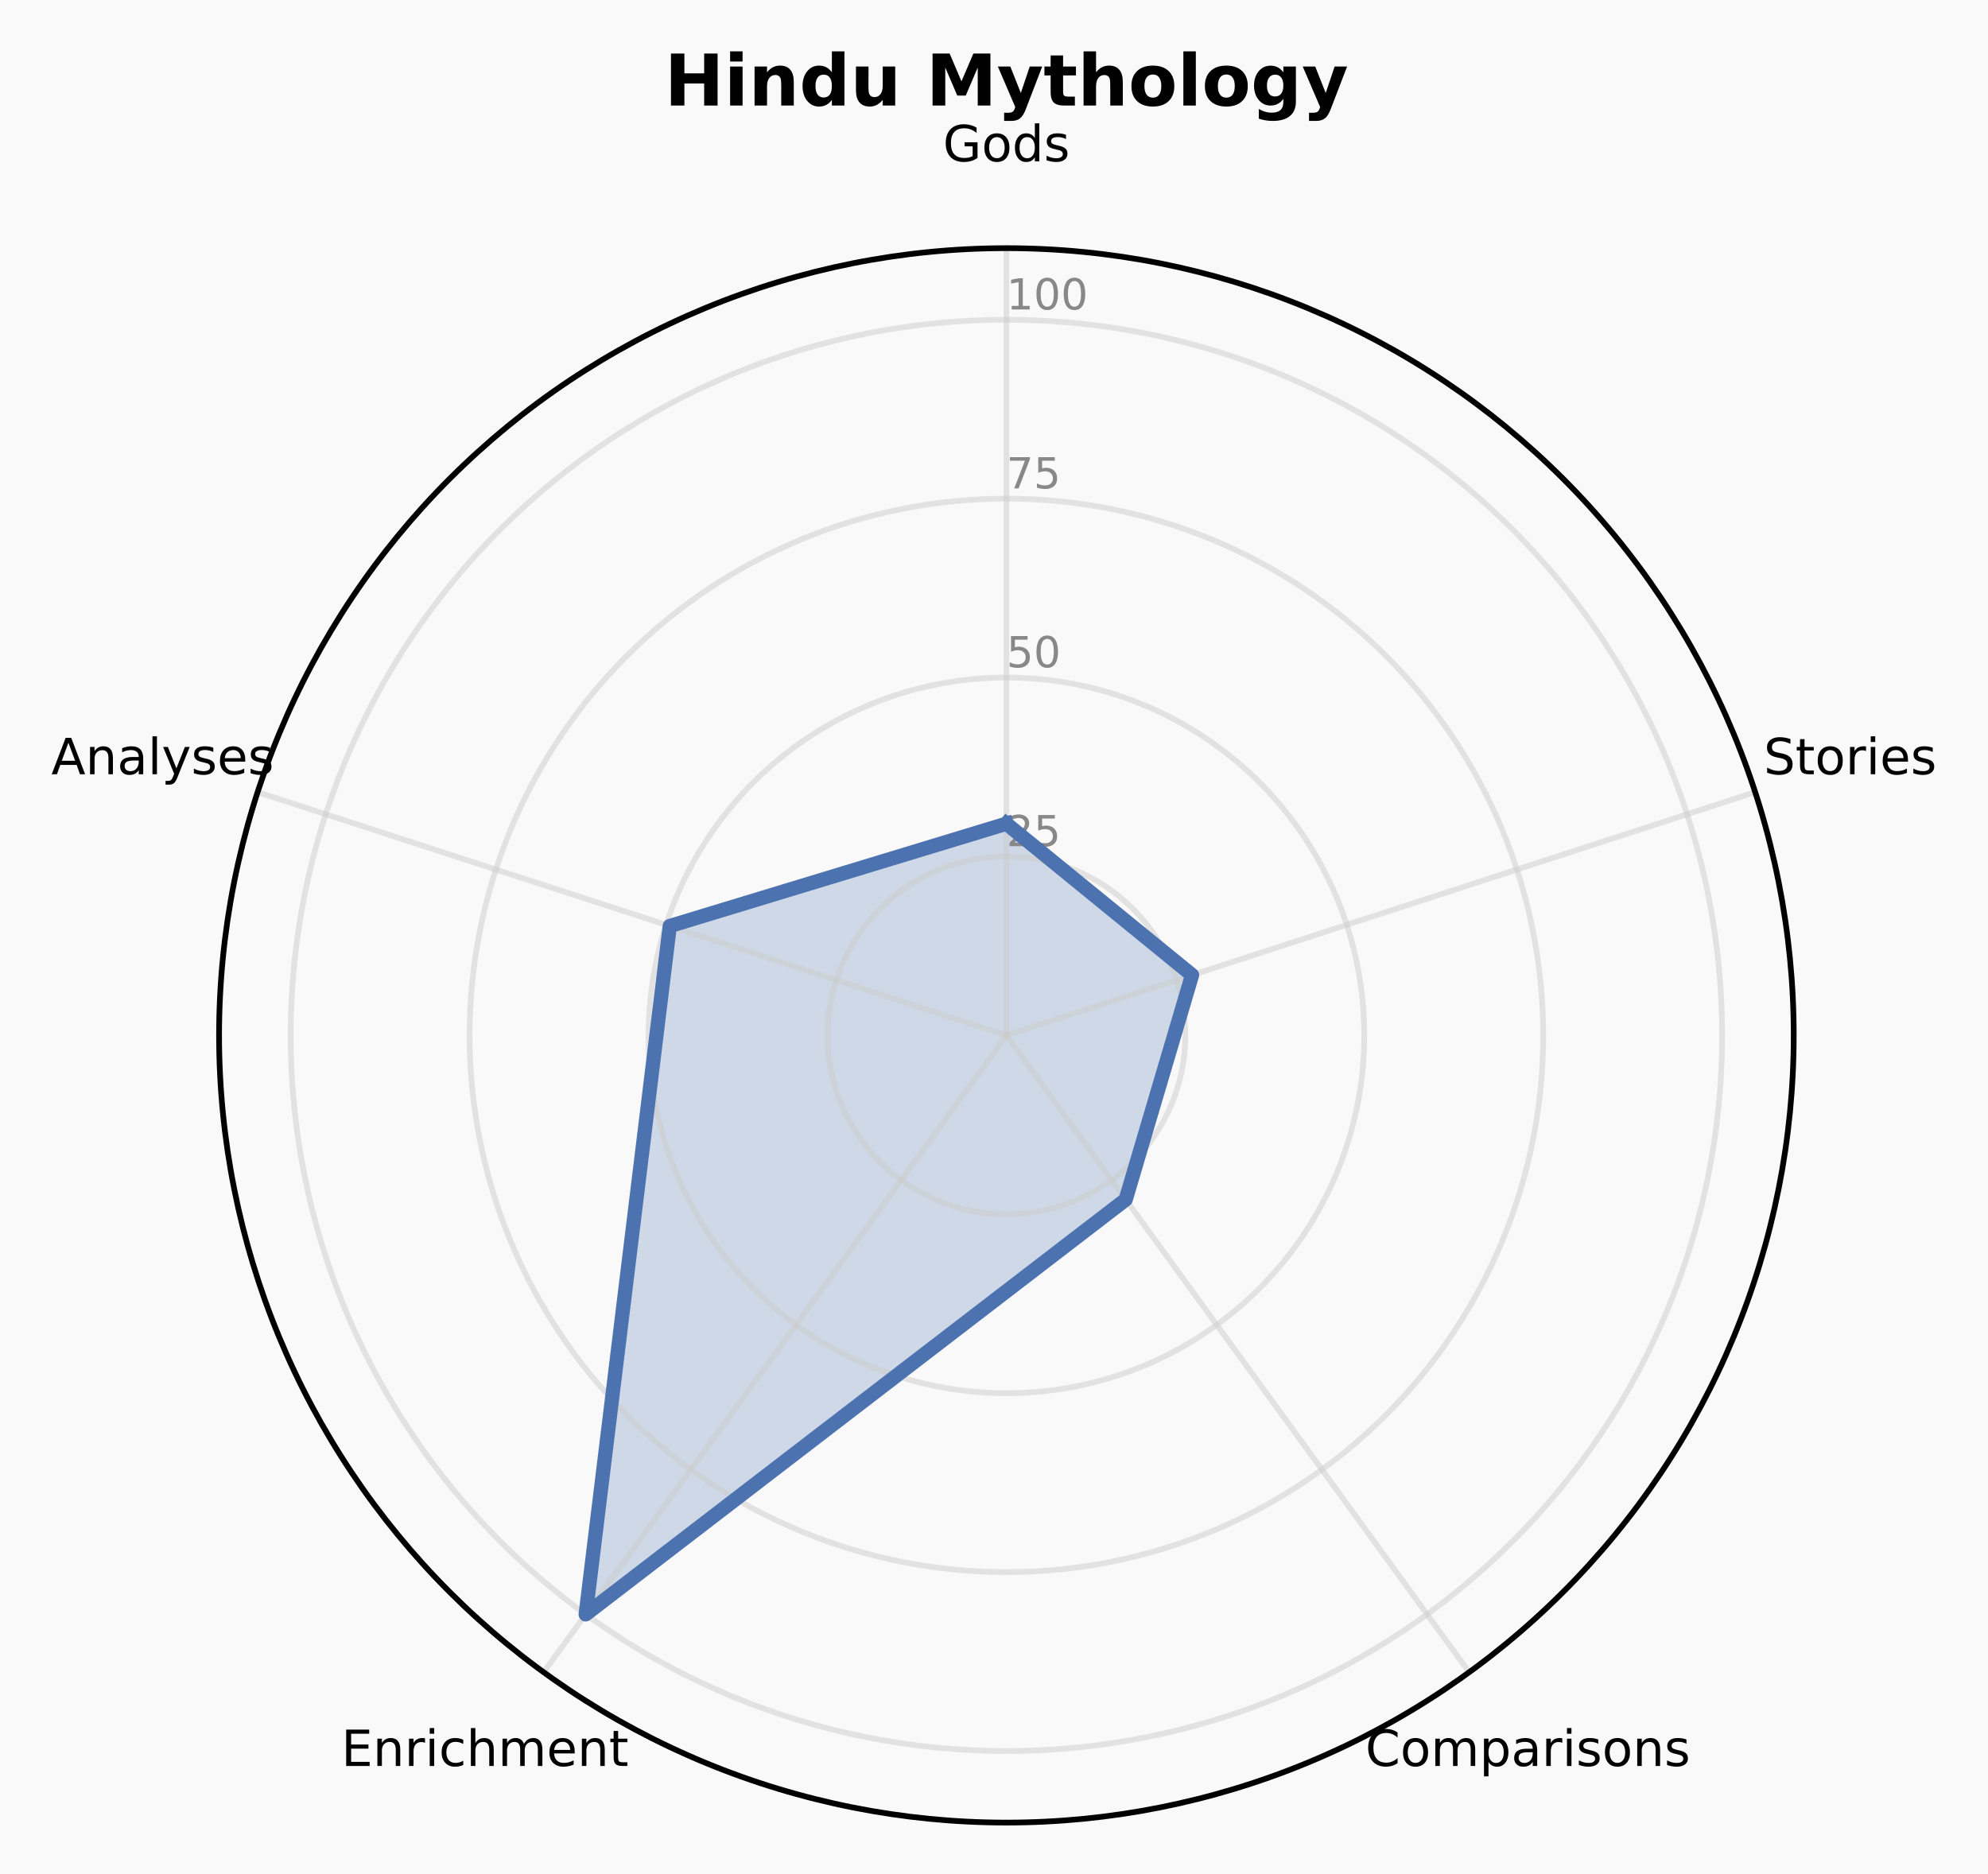
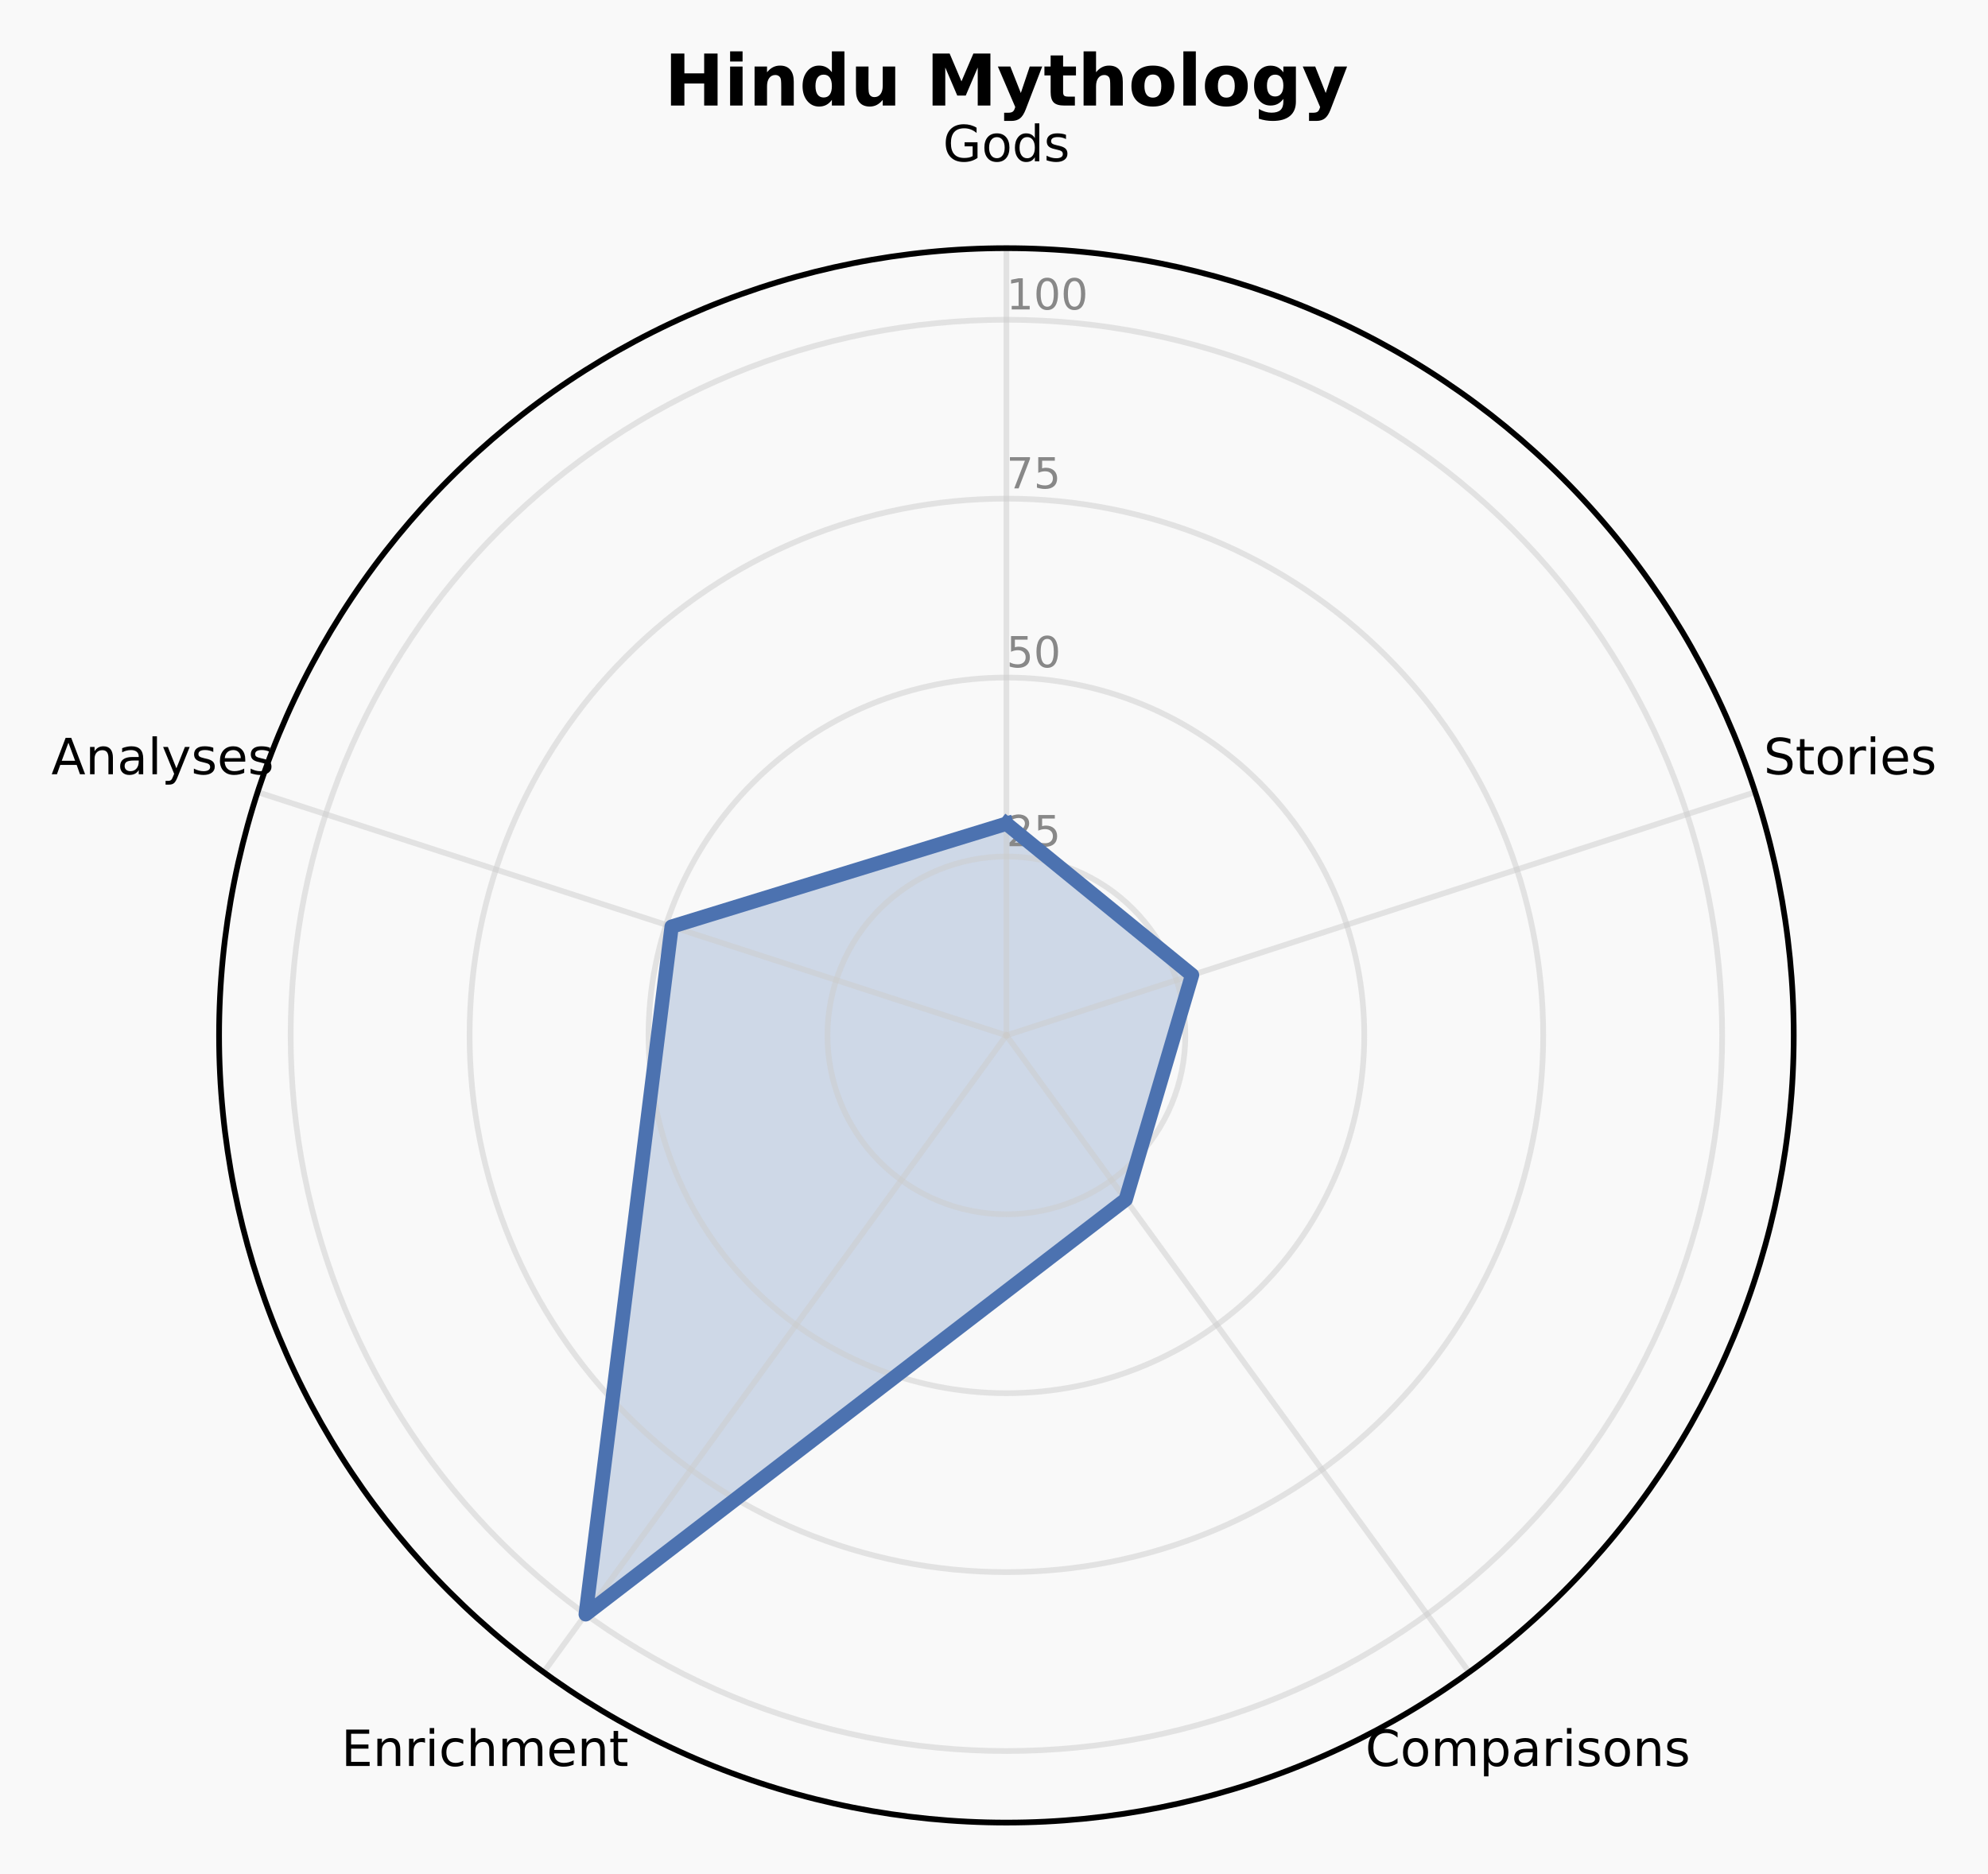
<svg xmlns="http://www.w3.org/2000/svg" xmlns:xlink="http://www.w3.org/1999/xlink" width="278.709pt" height="262.758pt" viewBox="0 0 278.709 262.758" version="1.1">
  <defs>
    <style type="text/css">*{stroke-linejoin: round; stroke-linecap: butt}</style>
  </defs>
  <g id="figure_1">
    <g id="patch_1">
      <path d="M 0 262.758  L 278.709 262.758  L 278.709 0  L 0 0  z " style="fill: #f9f9f9" />
    </g>
    <g id="axes_1">
      <g id="patch_2">
        <path d="M 251.473 145.178  C 251.473 130.683 248.618 116.329 243.071 102.938  C 237.524 89.546 229.393 77.377 219.143 67.128  C 208.894 56.878 196.725 48.748 183.334 43.201  C 169.942 37.654 155.588 34.798 141.093 34.798  C 126.598 34.798 112.244 37.654 98.853 43.201  C 85.461 48.748 73.293 56.878 63.043 67.128  C 52.794 77.377 44.663 89.546 39.116 102.938  C 33.569 116.329 30.714 130.683 30.714 145.178  C 30.714 159.673 33.569 174.027 39.116 187.418  C 44.663 200.81 52.794 212.979 63.043 223.228  C 73.293 233.478 85.461 241.609 98.853 247.155  C 112.244 252.702 126.598 255.558 141.093 255.558  C 155.588 255.558 169.942 252.702 183.334 247.155  C 196.725 241.609 208.894 233.478 219.143 223.228  C 229.393 212.979 237.524 200.81 243.071 187.418  C 248.618 174.027 251.473 159.673 251.473 145.178  M 141.093 145.178  C 141.093 145.178 141.093 145.178 141.093 145.178  C 141.093 145.178 141.093 145.178 141.093 145.178  C 141.093 145.178 141.093 145.178 141.093 145.178  C 141.093 145.178 141.093 145.178 141.093 145.178  C 141.093 145.178 141.093 145.178 141.093 145.178  C 141.093 145.178 141.093 145.178 141.093 145.178  C 141.093 145.178 141.093 145.178 141.093 145.178  C 141.093 145.178 141.093 145.178 141.093 145.178  C 141.093 145.178 141.093 145.178 141.093 145.178  C 141.093 145.178 141.093 145.178 141.093 145.178  C 141.093 145.178 141.093 145.178 141.093 145.178  C 141.093 145.178 141.093 145.178 141.093 145.178  C 141.093 145.178 141.093 145.178 141.093 145.178  C 141.093 145.178 141.093 145.178 141.093 145.178  C 141.093 145.178 141.093 145.178 141.093 145.178  C 141.093 145.178 141.093 145.178 141.093 145.178  z " style="fill: #f9f9f9" />
      </g>
      <g id="patch_3">
-         <path d="M 141.093 115.498  L 167.121 136.721  L 157.819 168.199  L 82.112 226.359  L 93.901 129.844  z " clip-path="url(#pf9926d3b61)" style="fill: #4c72b0; opacity: 0.25; stroke: #4c72b0; stroke-linejoin: miter" />
+         <path d="M 141.093 115.498  L 167.121 136.721  L 157.819 168.199  L 82.112 226.359  L 94.159 129.928  z " clip-path="url(#p392b9ca957)" style="fill: #4c72b0; opacity: 0.25; stroke: #4c72b0; stroke-linejoin: miter" />
      </g>
      <g id="matplotlib.axis_1">
        <g id="xtick_1">
          <g id="line2d_1">
-             <path d="M 141.093 145.178  L 141.093 34.798  " clip-path="url(#pf9926d3b61)" style="fill: none; stroke: #cccccc; stroke-opacity: 0.5; stroke-width: 0.8; stroke-linecap: square" />
+             <path d="M 141.093 145.178  L 141.093 34.798  " clip-path="url(#p392b9ca957)" style="fill: none; stroke: #cccccc; stroke-opacity: 0.5; stroke-width: 0.8; stroke-linecap: square" />
          </g>
          <g id="text_1">
            <g transform="translate(132.1945 22.61707) scale(0.07 -0.07)">
              <defs>
                <path id="DejaVuSans-2a" d="M 3809 666  L 3809 1919  L 2778 1919  L 2778 2438  L 4434 2438  L 4434 434  Q 4069 175 3628 42  Q 3188 -91 2688 -91  Q 1594 -91 976 548  Q 359 1188 359 2328  Q 359 3472 976 4111  Q 1594 4750 2688 4750  Q 3144 4750 3555 4637  Q 3966 4525 4313 4306  L 4313 3634  Q 3963 3931 3569 4081  Q 3175 4231 2741 4231  Q 1884 4231 1454 3753  Q 1025 3275 1025 2328  Q 1025 1384 1454 906  Q 1884 428 2741 428  Q 3075 428 3337 486  Q 3600 544 3809 666  z " transform="scale(0.015625)" />
                <path id="DejaVuSans-52" d="M 1959 3097  Q 1497 3097 1228 2736  Q 959 2375 959 1747  Q 959 1119 1226 758  Q 1494 397 1959 397  Q 2419 397 2687 759  Q 2956 1122 2956 1747  Q 2956 2369 2687 2733  Q 2419 3097 1959 3097  z M 1959 3584  Q 2709 3584 3137 3096  Q 3566 2609 3566 1747  Q 3566 888 3137 398  Q 2709 -91 1959 -91  Q 1206 -91 779 398  Q 353 888 353 1747  Q 353 2609 779 3096  Q 1206 3584 1959 3584  z " transform="scale(0.015625)" />
                <path id="DejaVuSans-47" d="M 2906 2969  L 2906 4863  L 3481 4863  L 3481 0  L 2906 0  L 2906 525  Q 2725 213 2448 61  Q 2172 -91 1784 -91  Q 1150 -91 751 415  Q 353 922 353 1747  Q 353 2572 751 3078  Q 1150 3584 1784 3584  Q 2172 3584 2448 3432  Q 2725 3281 2906 2969  z M 947 1747  Q 947 1113 1208 752  Q 1469 391 1925 391  Q 2381 391 2643 752  Q 2906 1113 2906 1747  Q 2906 2381 2643 2742  Q 2381 3103 1925 3103  Q 1469 3103 1208 2742  Q 947 2381 947 1747  z " transform="scale(0.015625)" />
                <path id="DejaVuSans-56" d="M 2834 3397  L 2834 2853  Q 2591 2978 2328 3040  Q 2066 3103 1784 3103  Q 1356 3103 1142 2972  Q 928 2841 928 2578  Q 928 2378 1081 2264  Q 1234 2150 1697 2047  L 1894 2003  Q 2506 1872 2764 1633  Q 3022 1394 3022 966  Q 3022 478 2636 193  Q 2250 -91 1575 -91  Q 1294 -91 989 -36  Q 684 19 347 128  L 347 722  Q 666 556 975 473  Q 1284 391 1588 391  Q 1994 391 2212 530  Q 2431 669 2431 922  Q 2431 1156 2273 1281  Q 2116 1406 1581 1522  L 1381 1569  Q 847 1681 609 1914  Q 372 2147 372 2553  Q 372 3047 722 3315  Q 1072 3584 1716 3584  Q 2034 3584 2315 3537  Q 2597 3491 2834 3397  z " transform="scale(0.015625)" />
              </defs>
              <use xlink:href="#DejaVuSans-2a" />
              <use xlink:href="#DejaVuSans-52" transform="translate(77.48438 0)" />
              <use xlink:href="#DejaVuSans-47" transform="translate(138.6719 0)" />
              <use xlink:href="#DejaVuSans-56" transform="translate(202.1562 0)" />
            </g>
          </g>
        </g>
        <g id="xtick_2">
          <g id="line2d_2">
-             <path d="M 141.093 145.178  L 246.07 111.069  " clip-path="url(#pf9926d3b61)" style="fill: none; stroke: #cccccc; stroke-opacity: 0.5; stroke-width: 0.8; stroke-linecap: square" />
+             <path d="M 141.093 145.178  L 246.07 111.069  " clip-path="url(#p392b9ca957)" style="fill: none; stroke: #cccccc; stroke-opacity: 0.5; stroke-width: 0.8; stroke-linecap: square" />
          </g>
          <g id="text_2">
            <g transform="translate(247.2616 108.5613) scale(0.07 -0.07)">
              <defs>
                <path id="DejaVuSans-36" d="M 3425 4513  L 3425 3897  Q 3066 4069 2747 4153  Q 2428 4238 2131 4238  Q 1616 4238 1336 4038  Q 1056 3838 1056 3469  Q 1056 3159 1242 3001  Q 1428 2844 1947 2747  L 2328 2669  Q 3034 2534 3370 2195  Q 3706 1856 3706 1288  Q 3706 609 3251 259  Q 2797 -91 1919 -91  Q 1588 -91 1214 -16  Q 841 59 441 206  L 441 856  Q 825 641 1194 531  Q 1563 422 1919 422  Q 2459 422 2753 634  Q 3047 847 3047 1241  Q 3047 1584 2836 1778  Q 2625 1972 2144 2069  L 1759 2144  Q 1053 2284 737 2584  Q 422 2884 422 3419  Q 422 4038 858 4394  Q 1294 4750 2059 4750  Q 2388 4750 2728 4690  Q 3069 4631 3425 4513  z " transform="scale(0.015625)" />
                <path id="DejaVuSans-57" d="M 1172 4494  L 1172 3500  L 2356 3500  L 2356 3053  L 1172 3053  L 1172 1153  Q 1172 725 1289 603  Q 1406 481 1766 481  L 2356 481  L 2356 0  L 1766 0  Q 1100 0 847 248  Q 594 497 594 1153  L 594 3053  L 172 3053  L 172 3500  L 594 3500  L 594 4494  L 1172 4494  z " transform="scale(0.015625)" />
                <path id="DejaVuSans-55" d="M 2631 2963  Q 2534 3019 2420 3045  Q 2306 3072 2169 3072  Q 1681 3072 1420 2755  Q 1159 2438 1159 1844  L 1159 0  L 581 0  L 581 3500  L 1159 3500  L 1159 2956  Q 1341 3275 1631 3429  Q 1922 3584 2338 3584  Q 2397 3584 2469 3576  Q 2541 3569 2628 3553  L 2631 2963  z " transform="scale(0.015625)" />
                <path id="DejaVuSans-4c" d="M 603 3500  L 1178 3500  L 1178 0  L 603 0  L 603 3500  z M 603 4863  L 1178 4863  L 1178 4134  L 603 4134  L 603 4863  z " transform="scale(0.015625)" />
                <path id="DejaVuSans-48" d="M 3597 1894  L 3597 1613  L 953 1613  Q 991 1019 1311 708  Q 1631 397 2203 397  Q 2534 397 2845 478  Q 3156 559 3463 722  L 3463 178  Q 3153 47 2828 -22  Q 2503 -91 2169 -91  Q 1331 -91 842 396  Q 353 884 353 1716  Q 353 2575 817 3079  Q 1281 3584 2069 3584  Q 2775 3584 3186 3129  Q 3597 2675 3597 1894  z M 3022 2063  Q 3016 2534 2758 2815  Q 2500 3097 2075 3097  Q 1594 3097 1305 2825  Q 1016 2553 972 2059  L 3022 2063  z " transform="scale(0.015625)" />
              </defs>
              <use xlink:href="#DejaVuSans-36" />
              <use xlink:href="#DejaVuSans-57" transform="translate(63.48438 0)" />
              <use xlink:href="#DejaVuSans-52" transform="translate(102.6875 0)" />
              <use xlink:href="#DejaVuSans-55" transform="translate(163.875 0)" />
              <use xlink:href="#DejaVuSans-4c" transform="translate(204.9844 0)" />
              <use xlink:href="#DejaVuSans-48" transform="translate(232.7656 0)" />
              <use xlink:href="#DejaVuSans-56" transform="translate(294.2969 0)" />
            </g>
          </g>
        </g>
        <g id="xtick_3">
          <g id="line2d_3">
-             <path d="M 141.093 145.178  L 205.973 234.477  " clip-path="url(#pf9926d3b61)" style="fill: none; stroke: #cccccc; stroke-opacity: 0.5; stroke-width: 0.8; stroke-linecap: square" />
+             <path d="M 141.093 145.178  L 205.973 234.477  " clip-path="url(#p392b9ca957)" style="fill: none; stroke: #cccccc; stroke-opacity: 0.5; stroke-width: 0.8; stroke-linecap: square" />
          </g>
          <g id="text_3">
            <g transform="translate(191.4228 247.6219) scale(0.07 -0.07)">
              <defs>
                <path id="DejaVuSans-26" d="M 4122 4306  L 4122 3641  Q 3803 3938 3442 4084  Q 3081 4231 2675 4231  Q 1875 4231 1450 3742  Q 1025 3253 1025 2328  Q 1025 1406 1450 917  Q 1875 428 2675 428  Q 3081 428 3442 575  Q 3803 722 4122 1019  L 4122 359  Q 3791 134 3420 21  Q 3050 -91 2638 -91  Q 1578 -91 968 557  Q 359 1206 359 2328  Q 359 3453 968 4101  Q 1578 4750 2638 4750  Q 3056 4750 3426 4639  Q 3797 4528 4122 4306  z " transform="scale(0.015625)" />
                <path id="DejaVuSans-50" d="M 3328 2828  Q 3544 3216 3844 3400  Q 4144 3584 4550 3584  Q 5097 3584 5394 3201  Q 5691 2819 5691 2113  L 5691 0  L 5113 0  L 5113 2094  Q 5113 2597 4934 2840  Q 4756 3084 4391 3084  Q 3944 3084 3684 2787  Q 3425 2491 3425 1978  L 3425 0  L 2847 0  L 2847 2094  Q 2847 2600 2669 2842  Q 2491 3084 2119 3084  Q 1678 3084 1418 2786  Q 1159 2488 1159 1978  L 1159 0  L 581 0  L 581 3500  L 1159 3500  L 1159 2956  Q 1356 3278 1631 3431  Q 1906 3584 2284 3584  Q 2666 3584 2933 3390  Q 3200 3197 3328 2828  z " transform="scale(0.015625)" />
                <path id="DejaVuSans-53" d="M 1159 525  L 1159 -1331  L 581 -1331  L 581 3500  L 1159 3500  L 1159 2969  Q 1341 3281 1617 3432  Q 1894 3584 2278 3584  Q 2916 3584 3314 3078  Q 3713 2572 3713 1747  Q 3713 922 3314 415  Q 2916 -91 2278 -91  Q 1894 -91 1617 61  Q 1341 213 1159 525  z M 3116 1747  Q 3116 2381 2855 2742  Q 2594 3103 2138 3103  Q 1681 3103 1420 2742  Q 1159 2381 1159 1747  Q 1159 1113 1420 752  Q 1681 391 2138 391  Q 2594 391 2855 752  Q 3116 1113 3116 1747  z " transform="scale(0.015625)" />
                <path id="DejaVuSans-44" d="M 2194 1759  Q 1497 1759 1228 1600  Q 959 1441 959 1056  Q 959 750 1161 570  Q 1363 391 1709 391  Q 2188 391 2477 730  Q 2766 1069 2766 1631  L 2766 1759  L 2194 1759  z M 3341 1997  L 3341 0  L 2766 0  L 2766 531  Q 2569 213 2275 61  Q 1981 -91 1556 -91  Q 1019 -91 701 211  Q 384 513 384 1019  Q 384 1609 779 1909  Q 1175 2209 1959 2209  L 2766 2209  L 2766 2266  Q 2766 2663 2505 2880  Q 2244 3097 1772 3097  Q 1472 3097 1187 3025  Q 903 2953 641 2809  L 641 3341  Q 956 3463 1253 3523  Q 1550 3584 1831 3584  Q 2591 3584 2966 3190  Q 3341 2797 3341 1997  z " transform="scale(0.015625)" />
                <path id="DejaVuSans-51" d="M 3513 2113  L 3513 0  L 2938 0  L 2938 2094  Q 2938 2591 2744 2837  Q 2550 3084 2163 3084  Q 1697 3084 1428 2787  Q 1159 2491 1159 1978  L 1159 0  L 581 0  L 581 3500  L 1159 3500  L 1159 2956  Q 1366 3272 1645 3428  Q 1925 3584 2291 3584  Q 2894 3584 3203 3211  Q 3513 2838 3513 2113  z " transform="scale(0.015625)" />
              </defs>
              <use xlink:href="#DejaVuSans-26" />
              <use xlink:href="#DejaVuSans-52" transform="translate(69.82812 0)" />
              <use xlink:href="#DejaVuSans-50" transform="translate(131.0156 0)" />
              <use xlink:href="#DejaVuSans-53" transform="translate(228.4219 0)" />
              <use xlink:href="#DejaVuSans-44" transform="translate(291.9062 0)" />
              <use xlink:href="#DejaVuSans-55" transform="translate(353.1875 0)" />
              <use xlink:href="#DejaVuSans-4c" transform="translate(394.2969 0)" />
              <use xlink:href="#DejaVuSans-56" transform="translate(422.0781 0)" />
              <use xlink:href="#DejaVuSans-52" transform="translate(474.1719 0)" />
              <use xlink:href="#DejaVuSans-51" transform="translate(535.3594 0)" />
              <use xlink:href="#DejaVuSans-56" transform="translate(598.7344 0)" />
            </g>
          </g>
        </g>
        <g id="xtick_4">
          <g id="line2d_4">
-             <path d="M 141.093 145.178  L 76.214 234.477  " clip-path="url(#pf9926d3b61)" style="fill: none; stroke: #cccccc; stroke-opacity: 0.5; stroke-width: 0.8; stroke-linecap: square" />
+             <path d="M 141.093 145.178  L 76.214 234.477  " clip-path="url(#p392b9ca957)" style="fill: none; stroke: #cccccc; stroke-opacity: 0.5; stroke-width: 0.8; stroke-linecap: square" />
          </g>
          <g id="text_4">
            <g transform="translate(47.8483 247.6219) scale(0.07 -0.07)">
              <defs>
                <path id="DejaVuSans-28" d="M 628 4666  L 3578 4666  L 3578 4134  L 1259 4134  L 1259 2753  L 3481 2753  L 3481 2222  L 1259 2222  L 1259 531  L 3634 531  L 3634 0  L 628 0  L 628 4666  z " transform="scale(0.015625)" />
                <path id="DejaVuSans-46" d="M 3122 3366  L 3122 2828  Q 2878 2963 2633 3030  Q 2388 3097 2138 3097  Q 1578 3097 1268 2742  Q 959 2388 959 1747  Q 959 1106 1268 751  Q 1578 397 2138 397  Q 2388 397 2633 464  Q 2878 531 3122 666  L 3122 134  Q 2881 22 2623 -34  Q 2366 -91 2075 -91  Q 1284 -91 818 406  Q 353 903 353 1747  Q 353 2603 823 3093  Q 1294 3584 2113 3584  Q 2378 3584 2631 3529  Q 2884 3475 3122 3366  z " transform="scale(0.015625)" />
                <path id="DejaVuSans-4b" d="M 3513 2113  L 3513 0  L 2938 0  L 2938 2094  Q 2938 2591 2744 2837  Q 2550 3084 2163 3084  Q 1697 3084 1428 2787  Q 1159 2491 1159 1978  L 1159 0  L 581 0  L 581 4863  L 1159 4863  L 1159 2956  Q 1366 3272 1645 3428  Q 1925 3584 2291 3584  Q 2894 3584 3203 3211  Q 3513 2838 3513 2113  z " transform="scale(0.015625)" />
              </defs>
              <use xlink:href="#DejaVuSans-28" />
              <use xlink:href="#DejaVuSans-51" transform="translate(63.1875 0)" />
              <use xlink:href="#DejaVuSans-55" transform="translate(126.5625 0)" />
              <use xlink:href="#DejaVuSans-4c" transform="translate(167.6719 0)" />
              <use xlink:href="#DejaVuSans-46" transform="translate(195.4531 0)" />
              <use xlink:href="#DejaVuSans-4b" transform="translate(250.4375 0)" />
              <use xlink:href="#DejaVuSans-50" transform="translate(313.8125 0)" />
              <use xlink:href="#DejaVuSans-48" transform="translate(411.2188 0)" />
              <use xlink:href="#DejaVuSans-51" transform="translate(472.75 0)" />
              <use xlink:href="#DejaVuSans-57" transform="translate(536.125 0)" />
            </g>
          </g>
        </g>
        <g id="xtick_5">
          <g id="line2d_5">
-             <path d="M 141.093 145.178  L 36.116 111.069  " clip-path="url(#pf9926d3b61)" style="fill: none; stroke: #cccccc; stroke-opacity: 0.5; stroke-width: 0.8; stroke-linecap: square" />
+             <path d="M 141.093 145.178  L 36.116 111.069  " clip-path="url(#p392b9ca957)" style="fill: none; stroke: #cccccc; stroke-opacity: 0.5; stroke-width: 0.8; stroke-linecap: square" />
          </g>
          <g id="text_5">
            <g transform="translate(7.2 108.5613) scale(0.07 -0.07)">
              <defs>
                <path id="DejaVuSans-24" d="M 2188 4044  L 1331 1722  L 3047 1722  L 2188 4044  z M 1831 4666  L 2547 4666  L 4325 0  L 3669 0  L 3244 1197  L 1141 1197  L 716 0  L 50 0  L 1831 4666  z " transform="scale(0.015625)" />
                <path id="DejaVuSans-4f" d="M 603 4863  L 1178 4863  L 1178 0  L 603 0  L 603 4863  z " transform="scale(0.015625)" />
                <path id="DejaVuSans-5c" d="M 2059 -325  Q 1816 -950 1584 -1140  Q 1353 -1331 966 -1331  L 506 -1331  L 506 -850  L 844 -850  Q 1081 -850 1212 -737  Q 1344 -625 1503 -206  L 1606 56  L 191 3500  L 800 3500  L 1894 763  L 2988 3500  L 3597 3500  L 2059 -325  z " transform="scale(0.015625)" />
              </defs>
              <use xlink:href="#DejaVuSans-24" />
              <use xlink:href="#DejaVuSans-51" transform="translate(68.40625 0)" />
              <use xlink:href="#DejaVuSans-44" transform="translate(131.7812 0)" />
              <use xlink:href="#DejaVuSans-4f" transform="translate(193.0625 0)" />
              <use xlink:href="#DejaVuSans-5c" transform="translate(220.8438 0)" />
              <use xlink:href="#DejaVuSans-56" transform="translate(280.0312 0)" />
              <use xlink:href="#DejaVuSans-48" transform="translate(332.125 0)" />
              <use xlink:href="#DejaVuSans-56" transform="translate(393.6562 0)" />
            </g>
          </g>
        </g>
      </g>
      <g id="matplotlib.axis_2">
        <g id="ytick_1">
          <g id="line2d_6">
-             <path d="M 141.093 120.092  C 144.388 120.092 147.65 120.741 150.693 122.001  C 153.737 123.262 156.503 125.11 158.832 127.439  C 161.161 129.769 163.009 132.534 164.27 135.578  C 165.531 138.621 166.18 141.884 166.18 145.178  C 166.18 148.472 165.531 151.735 164.27 154.778  C 163.009 157.822 161.161 160.587 158.832 162.917  C 156.503 165.246 153.737 167.094 150.693 168.355  C 147.65 169.615 144.388 170.264 141.093 170.264  C 137.799 170.264 134.537 169.615 131.493 168.355  C 128.45 167.094 125.684 165.246 123.355 162.917  C 121.025 160.587 119.177 157.822 117.917 154.778  C 116.656 151.735 116.007 148.472 116.007 145.178  C 116.007 141.884 116.656 138.621 117.917 135.578  C 119.177 132.534 121.025 129.769 123.355 127.439  C 125.684 125.11 128.45 123.262 131.493 122.001  C 134.537 120.741 137.799 120.092 141.093 120.092  " clip-path="url(#pf9926d3b61)" style="fill: none; stroke: #cccccc; stroke-opacity: 0.5; stroke-width: 0.8; stroke-linecap: square" />
+             <path d="M 141.093 120.092  C 144.388 120.092 147.65 120.741 150.693 122.001  C 153.737 123.262 156.503 125.11 158.832 127.439  C 161.161 129.769 163.009 132.534 164.27 135.578  C 165.531 138.621 166.18 141.884 166.18 145.178  C 166.18 148.472 165.531 151.735 164.27 154.778  C 163.009 157.822 161.161 160.587 158.832 162.917  C 156.503 165.246 153.737 167.094 150.693 168.355  C 147.65 169.615 144.388 170.264 141.093 170.264  C 137.799 170.264 134.537 169.615 131.493 168.355  C 128.45 167.094 125.684 165.246 123.355 162.917  C 121.025 160.587 119.177 157.822 117.917 154.778  C 116.656 151.735 116.007 148.472 116.007 145.178  C 116.007 141.884 116.656 138.621 117.917 135.578  C 119.177 132.534 121.025 129.769 123.355 127.439  C 125.684 125.11 128.45 123.262 131.493 122.001  C 134.537 120.741 137.799 120.092 141.093 120.092  " clip-path="url(#p392b9ca957)" style="fill: none; stroke: #cccccc; stroke-opacity: 0.5; stroke-width: 0.8; stroke-linecap: square" />
          </g>
          <g id="text_6">
            <g style="fill: #888888" transform="translate(141.0933 118.6504) scale(0.06 -0.06)">
              <defs>
                <path id="DejaVuSans-15" d="M 1228 531  L 3431 531  L 3431 0  L 469 0  L 469 531  Q 828 903 1448 1529  Q 2069 2156 2228 2338  Q 2531 2678 2651 2914  Q 2772 3150 2772 3378  Q 2772 3750 2511 3984  Q 2250 4219 1831 4219  Q 1534 4219 1204 4116  Q 875 4013 500 3803  L 500 4441  Q 881 4594 1212 4672  Q 1544 4750 1819 4750  Q 2544 4750 2975 4387  Q 3406 4025 3406 3419  Q 3406 3131 3298 2873  Q 3191 2616 2906 2266  Q 2828 2175 2409 1742  Q 1991 1309 1228 531  z " transform="scale(0.015625)" />
                <path id="DejaVuSans-18" d="M 691 4666  L 3169 4666  L 3169 4134  L 1269 4134  L 1269 2991  Q 1406 3038 1543 3061  Q 1681 3084 1819 3084  Q 2600 3084 3056 2656  Q 3513 2228 3513 1497  Q 3513 744 3044 326  Q 2575 -91 1722 -91  Q 1428 -91 1123 -41  Q 819 9 494 109  L 494 744  Q 775 591 1075 516  Q 1375 441 1709 441  Q 2250 441 2565 725  Q 2881 1009 2881 1497  Q 2881 1984 2565 2268  Q 2250 2553 1709 2553  Q 1456 2553 1204 2497  Q 953 2441 691 2322  L 691 4666  z " transform="scale(0.015625)" />
              </defs>
              <use xlink:href="#DejaVuSans-15" />
              <use xlink:href="#DejaVuSans-18" transform="translate(63.625 0)" />
            </g>
          </g>
        </g>
        <g id="ytick_2">
          <g id="line2d_7">
-             <path d="M 141.093 95.005  C 147.682 95.005 154.206 96.303 160.293 98.825  C 166.381 101.346 171.912 105.042 176.571 109.701  C 181.229 114.36 184.925 119.891 187.447 125.978  C 189.968 132.065 191.266 138.589 191.266 145.178  C 191.266 151.767 189.968 158.291 187.447 164.378  C 184.925 170.465 181.229 175.997 176.571 180.655  C 171.912 185.314 166.381 189.01 160.293 191.531  C 154.206 194.053 147.682 195.351 141.093 195.351  C 134.505 195.351 127.98 194.053 121.893 191.531  C 115.806 189.01 110.275 185.314 105.616 180.655  C 100.957 175.997 97.261 170.465 94.74 164.378  C 92.219 158.291 90.921 151.767 90.921 145.178  C 90.921 138.589 92.219 132.065 94.74 125.978  C 97.261 119.891 100.957 114.36 105.616 109.701  C 110.275 105.042 115.806 101.346 121.893 98.825  C 127.98 96.303 134.505 95.005 141.093 95.005  " clip-path="url(#pf9926d3b61)" style="fill: none; stroke: #cccccc; stroke-opacity: 0.5; stroke-width: 0.8; stroke-linecap: square" />
+             <path d="M 141.093 95.005  C 147.682 95.005 154.206 96.303 160.293 98.825  C 166.381 101.346 171.912 105.042 176.571 109.701  C 181.229 114.36 184.925 119.891 187.447 125.978  C 189.968 132.065 191.266 138.589 191.266 145.178  C 191.266 151.767 189.968 158.291 187.447 164.378  C 184.925 170.465 181.229 175.997 176.571 180.655  C 171.912 185.314 166.381 189.01 160.293 191.531  C 154.206 194.053 147.682 195.351 141.093 195.351  C 134.505 195.351 127.98 194.053 121.893 191.531  C 115.806 189.01 110.275 185.314 105.616 180.655  C 100.957 175.997 97.261 170.465 94.74 164.378  C 92.219 158.291 90.921 151.767 90.921 145.178  C 90.921 138.589 92.219 132.065 94.74 125.978  C 97.261 119.891 100.957 114.36 105.616 109.701  C 110.275 105.042 115.806 101.346 121.893 98.825  C 127.98 96.303 134.505 95.005 141.093 95.005  " clip-path="url(#p392b9ca957)" style="fill: none; stroke: #cccccc; stroke-opacity: 0.5; stroke-width: 0.8; stroke-linecap: square" />
          </g>
          <g id="text_7">
            <g style="fill: #888888" transform="translate(141.0933 93.56408) scale(0.06 -0.06)">
              <defs>
                <path id="DejaVuSans-13" d="M 2034 4250  Q 1547 4250 1301 3770  Q 1056 3291 1056 2328  Q 1056 1369 1301 889  Q 1547 409 2034 409  Q 2525 409 2770 889  Q 3016 1369 3016 2328  Q 3016 3291 2770 3770  Q 2525 4250 2034 4250  z M 2034 4750  Q 2819 4750 3233 4129  Q 3647 3509 3647 2328  Q 3647 1150 3233 529  Q 2819 -91 2034 -91  Q 1250 -91 836 529  Q 422 1150 422 2328  Q 422 3509 836 4129  Q 1250 4750 2034 4750  z " transform="scale(0.015625)" />
              </defs>
              <use xlink:href="#DejaVuSans-18" />
              <use xlink:href="#DejaVuSans-13" transform="translate(63.625 0)" />
            </g>
          </g>
        </g>
        <g id="ytick_3">
          <g id="line2d_8">
-             <path d="M 141.093 69.919  C 150.976 69.919 160.763 71.866 169.894 75.648  C 179.024 79.43 187.321 84.974 194.309 91.962  C 201.298 98.95 206.841 107.247 210.623 116.378  C 214.405 125.508 216.352 135.295 216.352 145.178  C 216.352 155.061 214.405 164.848 210.623 173.978  C 206.841 183.109 201.298 191.406 194.309 198.394  C 187.321 205.382 179.024 210.926 169.894 214.708  C 160.763 218.49 150.976 220.437 141.093 220.437  C 131.21 220.437 121.424 218.49 112.293 214.708  C 103.162 210.926 94.866 205.382 87.877 198.394  C 80.889 191.406 75.345 183.109 71.563 173.978  C 67.781 164.848 65.834 155.061 65.834 145.178  C 65.834 135.295 67.781 125.508 71.563 116.378  C 75.345 107.247 80.889 98.95 87.877 91.962  C 94.866 84.974 103.162 79.43 112.293 75.648  C 121.424 71.866 131.21 69.919 141.093 69.919  " clip-path="url(#pf9926d3b61)" style="fill: none; stroke: #cccccc; stroke-opacity: 0.5; stroke-width: 0.8; stroke-linecap: square" />
+             <path d="M 141.093 69.919  C 150.976 69.919 160.763 71.866 169.894 75.648  C 179.024 79.43 187.321 84.974 194.309 91.962  C 201.298 98.95 206.841 107.247 210.623 116.378  C 214.405 125.508 216.352 135.295 216.352 145.178  C 216.352 155.061 214.405 164.848 210.623 173.978  C 206.841 183.109 201.298 191.406 194.309 198.394  C 187.321 205.382 179.024 210.926 169.894 214.708  C 160.763 218.49 150.976 220.437 141.093 220.437  C 131.21 220.437 121.424 218.49 112.293 214.708  C 103.162 210.926 94.866 205.382 87.877 198.394  C 80.889 191.406 75.345 183.109 71.563 173.978  C 67.781 164.848 65.834 155.061 65.834 145.178  C 65.834 135.295 67.781 125.508 71.563 116.378  C 75.345 107.247 80.889 98.95 87.877 91.962  C 94.866 84.974 103.162 79.43 112.293 75.648  C 121.424 71.866 131.21 69.919 141.093 69.919  " clip-path="url(#p392b9ca957)" style="fill: none; stroke: #cccccc; stroke-opacity: 0.5; stroke-width: 0.8; stroke-linecap: square" />
          </g>
          <g id="text_8">
            <g style="fill: #888888" transform="translate(141.0933 68.47781) scale(0.06 -0.06)">
              <defs>
                <path id="DejaVuSans-1a" d="M 525 4666  L 3525 4666  L 3525 4397  L 1831 0  L 1172 0  L 2766 4134  L 525 4134  L 525 4666  z " transform="scale(0.015625)" />
              </defs>
              <use xlink:href="#DejaVuSans-1a" />
              <use xlink:href="#DejaVuSans-18" transform="translate(63.625 0)" />
            </g>
          </g>
        </g>
        <g id="ytick_4">
          <g id="line2d_9">
-             <path d="M 141.093 44.833  C 154.27 44.833 167.32 47.429 179.494 52.471  C 191.668 57.514 202.73 64.906 212.048 74.223  C 221.366 83.541 228.757 94.603 233.8 106.778  C 238.843 118.952 241.438 132.001 241.438 145.178  C 241.438 158.355 238.843 171.404 233.8 183.578  C 228.757 195.753 221.366 206.815 212.048 216.133  C 202.73 225.45 191.668 232.842 179.494 237.885  C 167.32 242.927 154.27 245.523 141.093 245.523  C 127.916 245.523 114.867 242.927 102.693 237.885  C 90.519 232.842 79.456 225.45 70.139 216.133  C 60.821 206.815 53.429 195.753 48.387 183.578  C 43.344 171.404 40.748 158.355 40.748 145.178  C 40.748 132.001 43.344 118.952 48.387 106.778  C 53.429 94.603 60.821 83.541 70.139 74.223  C 79.456 64.906 90.519 57.514 102.693 52.471  C 114.867 47.429 127.916 44.833 141.093 44.833  " clip-path="url(#pf9926d3b61)" style="fill: none; stroke: #cccccc; stroke-opacity: 0.5; stroke-width: 0.8; stroke-linecap: square" />
+             <path d="M 141.093 44.833  C 154.27 44.833 167.32 47.429 179.494 52.471  C 191.668 57.514 202.73 64.906 212.048 74.223  C 221.366 83.541 228.757 94.603 233.8 106.778  C 238.843 118.952 241.438 132.001 241.438 145.178  C 241.438 158.355 238.843 171.404 233.8 183.578  C 228.757 195.753 221.366 206.815 212.048 216.133  C 202.73 225.45 191.668 232.842 179.494 237.885  C 167.32 242.927 154.27 245.523 141.093 245.523  C 127.916 245.523 114.867 242.927 102.693 237.885  C 90.519 232.842 79.456 225.45 70.139 216.133  C 60.821 206.815 53.429 195.753 48.387 183.578  C 43.344 171.404 40.748 158.355 40.748 145.178  C 40.748 132.001 43.344 118.952 48.387 106.778  C 53.429 94.603 60.821 83.541 70.139 74.223  C 79.456 64.906 90.519 57.514 102.693 52.471  C 114.867 47.429 127.916 44.833 141.093 44.833  " clip-path="url(#p392b9ca957)" style="fill: none; stroke: #cccccc; stroke-opacity: 0.5; stroke-width: 0.8; stroke-linecap: square" />
          </g>
          <g id="text_9">
            <g style="fill: #888888" transform="translate(141.0933 43.39154) scale(0.06 -0.06)">
              <defs>
                <path id="DejaVuSans-14" d="M 794 531  L 1825 531  L 1825 4091  L 703 3866  L 703 4441  L 1819 4666  L 2450 4666  L 2450 531  L 3481 531  L 3481 0  L 794 0  L 794 531  z " transform="scale(0.015625)" />
              </defs>
              <use xlink:href="#DejaVuSans-14" />
              <use xlink:href="#DejaVuSans-13" transform="translate(63.625 0)" />
              <use xlink:href="#DejaVuSans-13" transform="translate(127.25 0)" />
            </g>
          </g>
        </g>
      </g>
      <g id="line2d_10">
-         <path d="M 141.093 115.498  L 167.121 136.721  L 157.819 168.199  L 82.112 226.359  L 93.901 129.844  L 141.093 115.498  " clip-path="url(#pf9926d3b61)" style="fill: none; stroke: #4c72b0; stroke-width: 2; stroke-linecap: square" />
+         <path d="M 141.093 115.498  L 167.121 136.721  L 157.819 168.199  L 82.112 226.359  L 94.159 129.928  L 141.093 115.498  " clip-path="url(#p392b9ca957)" style="fill: none; stroke: #4c72b0; stroke-width: 2; stroke-linecap: square" />
      </g>
      <g id="patch_4">
        <path d="M 141.093 34.798  C 126.598 34.798 112.244 37.654 98.853 43.201  C 85.461 48.748 73.293 56.878 63.043 67.128  C 52.794 77.377 44.663 89.546 39.116 102.938  C 33.569 116.329 30.714 130.683 30.714 145.178  C 30.714 159.673 33.569 174.027 39.116 187.418  C 44.663 200.81 52.794 212.979 63.043 223.228  C 73.293 233.478 85.461 241.609 98.853 247.155  C 112.244 252.702 126.598 255.558 141.093 255.558  C 155.588 255.558 169.942 252.702 183.334 247.155  C 196.725 241.609 208.894 233.478 219.143 223.228  C 229.393 212.979 237.524 200.81 243.071 187.418  C 248.618 174.027 251.473 159.673 251.473 145.178  C 251.473 130.683 248.618 116.329 243.071 102.938  C 237.524 89.546 229.393 77.377 219.143 67.128  C 208.894 56.878 196.725 48.748 183.334 43.201  C 169.942 37.654 155.588 34.798 141.093 34.798  " style="fill: none; stroke: #000000; stroke-width: 0.8; stroke-linejoin: miter; stroke-linecap: square" />
      </g>
      <g id="text_10">
        <g transform="translate(93.14952 14.79844) scale(0.1 -0.1)">
          <defs>
            <path id="DejaVuSans-Bold-2b" d="M 588 4666  L 1791 4666  L 1791 2888  L 3566 2888  L 3566 4666  L 4769 4666  L 4769 0  L 3566 0  L 3566 1978  L 1791 1978  L 1791 0  L 588 0  L 588 4666  z " transform="scale(0.015625)" />
            <path id="DejaVuSans-Bold-4c" d="M 538 3500  L 1656 3500  L 1656 0  L 538 0  L 538 3500  z M 538 4863  L 1656 4863  L 1656 3950  L 538 3950  L 538 4863  z " transform="scale(0.015625)" />
            <path id="DejaVuSans-Bold-51" d="M 4056 2131  L 4056 0  L 2931 0  L 2931 347  L 2931 1631  Q 2931 2084 2911 2256  Q 2891 2428 2841 2509  Q 2775 2619 2662 2680  Q 2550 2741 2406 2741  Q 2056 2741 1856 2470  Q 1656 2200 1656 1722  L 1656 0  L 538 0  L 538 3500  L 1656 3500  L 1656 2988  Q 1909 3294 2193 3439  Q 2478 3584 2822 3584  Q 3428 3584 3742 3212  Q 4056 2841 4056 2131  z " transform="scale(0.015625)" />
            <path id="DejaVuSans-Bold-47" d="M 2919 2988  L 2919 4863  L 4044 4863  L 4044 0  L 2919 0  L 2919 506  Q 2688 197 2409 53  Q 2131 -91 1766 -91  Q 1119 -91 703 423  Q 288 938 288 1747  Q 288 2556 703 3070  Q 1119 3584 1766 3584  Q 2128 3584 2408 3439  Q 2688 3294 2919 2988  z M 2181 722  Q 2541 722 2730 984  Q 2919 1247 2919 1747  Q 2919 2247 2730 2509  Q 2541 2772 2181 2772  Q 1825 2772 1636 2509  Q 1447 2247 1447 1747  Q 1447 1247 1636 984  Q 1825 722 2181 722  z " transform="scale(0.015625)" />
            <path id="DejaVuSans-Bold-58" d="M 500 1363  L 500 3500  L 1625 3500  L 1625 3150  Q 1625 2866 1622 2436  Q 1619 2006 1619 1863  Q 1619 1441 1641 1255  Q 1663 1069 1716 984  Q 1784 875 1895 815  Q 2006 756 2150 756  Q 2500 756 2700 1025  Q 2900 1294 2900 1772  L 2900 3500  L 4019 3500  L 4019 0  L 2900 0  L 2900 506  Q 2647 200 2364 54  Q 2081 -91 1741 -91  Q 1134 -91 817 281  Q 500 653 500 1363  z " transform="scale(0.015625)" />
            <path id="DejaVuSans-Bold-3" transform="scale(0.015625)" />
            <path id="DejaVuSans-Bold-30" d="M 588 4666  L 2119 4666  L 3181 2169  L 4250 4666  L 5778 4666  L 5778 0  L 4641 0  L 4641 3413  L 3566 897  L 2803 897  L 1728 3413  L 1728 0  L 588 0  L 588 4666  z " transform="scale(0.015625)" />
            <path id="DejaVuSans-Bold-5c" d="M 78 3500  L 1197 3500  L 2138 1125  L 2938 3500  L 4056 3500  L 2584 -331  Q 2363 -916 2067 -1148  Q 1772 -1381 1288 -1381  L 641 -1381  L 641 -647  L 991 -647  Q 1275 -647 1404 -556  Q 1534 -466 1606 -231  L 1638 -134  L 78 3500  z " transform="scale(0.015625)" />
            <path id="DejaVuSans-Bold-57" d="M 1759 4494  L 1759 3500  L 2913 3500  L 2913 2700  L 1759 2700  L 1759 1216  Q 1759 972 1856 886  Q 1953 800 2241 800  L 2816 800  L 2816 0  L 1856 0  Q 1194 0 917 276  Q 641 553 641 1216  L 641 2700  L 84 2700  L 84 3500  L 641 3500  L 641 4494  L 1759 4494  z " transform="scale(0.015625)" />
            <path id="DejaVuSans-Bold-4b" d="M 4056 2131  L 4056 0  L 2931 0  L 2931 347  L 2931 1625  Q 2931 2084 2911 2256  Q 2891 2428 2841 2509  Q 2775 2619 2662 2680  Q 2550 2741 2406 2741  Q 2056 2741 1856 2470  Q 1656 2200 1656 1722  L 1656 0  L 538 0  L 538 4863  L 1656 4863  L 1656 2988  Q 1909 3294 2193 3439  Q 2478 3584 2822 3584  Q 3428 3584 3742 3212  Q 4056 2841 4056 2131  z " transform="scale(0.015625)" />
            <path id="DejaVuSans-Bold-52" d="M 2203 2784  Q 1831 2784 1636 2517  Q 1441 2250 1441 1747  Q 1441 1244 1636 976  Q 1831 709 2203 709  Q 2569 709 2762 976  Q 2956 1244 2956 1747  Q 2956 2250 2762 2517  Q 2569 2784 2203 2784  z M 2203 3584  Q 3106 3584 3614 3096  Q 4122 2609 4122 1747  Q 4122 884 3614 396  Q 3106 -91 2203 -91  Q 1297 -91 786 396  Q 275 884 275 1747  Q 275 2609 786 3096  Q 1297 3584 2203 3584  z " transform="scale(0.015625)" />
            <path id="DejaVuSans-Bold-4f" d="M 538 4863  L 1656 4863  L 1656 0  L 538 0  L 538 4863  z " transform="scale(0.015625)" />
            <path id="DejaVuSans-Bold-4a" d="M 2919 594  Q 2688 288 2409 144  Q 2131 0 1766 0  Q 1125 0 706 504  Q 288 1009 288 1791  Q 288 2575 706 3076  Q 1125 3578 1766 3578  Q 2131 3578 2409 3434  Q 2688 3291 2919 2981  L 2919 3500  L 4044 3500  L 4044 353  Q 4044 -491 3511 -936  Q 2978 -1381 1966 -1381  Q 1638 -1381 1331 -1331  Q 1025 -1281 716 -1178  L 716 -306  Q 1009 -475 1290 -558  Q 1572 -641 1856 -641  Q 2406 -641 2662 -400  Q 2919 -159 2919 353  L 2919 594  z M 2181 2772  Q 1834 2772 1640 2515  Q 1447 2259 1447 1791  Q 1447 1309 1634 1061  Q 1822 813 2181 813  Q 2531 813 2725 1069  Q 2919 1325 2919 1791  Q 2919 2259 2725 2515  Q 2531 2772 2181 2772  z " transform="scale(0.015625)" />
          </defs>
          <use xlink:href="#DejaVuSans-Bold-2b" />
          <use xlink:href="#DejaVuSans-Bold-4c" transform="translate(83.6875 0)" />
          <use xlink:href="#DejaVuSans-Bold-51" transform="translate(117.9688 0)" />
          <use xlink:href="#DejaVuSans-Bold-47" transform="translate(189.1562 0)" />
          <use xlink:href="#DejaVuSans-Bold-58" transform="translate(260.7344 0)" />
          <use xlink:href="#DejaVuSans-Bold-3" transform="translate(331.9219 0)" />
          <use xlink:href="#DejaVuSans-Bold-30" transform="translate(366.7344 0)" />
          <use xlink:href="#DejaVuSans-Bold-5c" transform="translate(466.25 0)" />
          <use xlink:href="#DejaVuSans-Bold-57" transform="translate(531.4375 0)" />
          <use xlink:href="#DejaVuSans-Bold-4b" transform="translate(579.2344 0)" />
          <use xlink:href="#DejaVuSans-Bold-52" transform="translate(650.4219 0)" />
          <use xlink:href="#DejaVuSans-Bold-4f" transform="translate(719.125 0)" />
          <use xlink:href="#DejaVuSans-Bold-52" transform="translate(753.4062 0)" />
          <use xlink:href="#DejaVuSans-Bold-4a" transform="translate(822.1094 0)" />
          <use xlink:href="#DejaVuSans-Bold-5c" transform="translate(893.6875 0)" />
        </g>
      </g>
    </g>
  </g>
  <defs>
-     <clipPath id="pf9926d3b61">
+     <clipPath id="p392b9ca957">
      <path d="M 251.473 145.178  C 251.473 130.683 248.618 116.329 243.071 102.938  C 237.524 89.546 229.393 77.377 219.143 67.128  C 208.894 56.878 196.725 48.748 183.334 43.201  C 169.942 37.654 155.588 34.798 141.093 34.798  C 126.598 34.798 112.244 37.654 98.853 43.201  C 85.461 48.748 73.293 56.878 63.043 67.128  C 52.794 77.377 44.663 89.546 39.116 102.938  C 33.569 116.329 30.714 130.683 30.714 145.178  C 30.714 159.673 33.569 174.027 39.116 187.418  C 44.663 200.81 52.794 212.979 63.043 223.228  C 73.293 233.478 85.461 241.609 98.853 247.155  C 112.244 252.702 126.598 255.558 141.093 255.558  C 155.588 255.558 169.942 252.702 183.334 247.155  C 196.725 241.609 208.894 233.478 219.143 223.228  C 229.393 212.979 237.524 200.81 243.071 187.418  C 248.618 174.027 251.473 159.673 251.473 145.178  M 141.093 145.178  C 141.093 145.178 141.093 145.178 141.093 145.178  C 141.093 145.178 141.093 145.178 141.093 145.178  C 141.093 145.178 141.093 145.178 141.093 145.178  C 141.093 145.178 141.093 145.178 141.093 145.178  C 141.093 145.178 141.093 145.178 141.093 145.178  C 141.093 145.178 141.093 145.178 141.093 145.178  C 141.093 145.178 141.093 145.178 141.093 145.178  C 141.093 145.178 141.093 145.178 141.093 145.178  C 141.093 145.178 141.093 145.178 141.093 145.178  C 141.093 145.178 141.093 145.178 141.093 145.178  C 141.093 145.178 141.093 145.178 141.093 145.178  C 141.093 145.178 141.093 145.178 141.093 145.178  C 141.093 145.178 141.093 145.178 141.093 145.178  C 141.093 145.178 141.093 145.178 141.093 145.178  C 141.093 145.178 141.093 145.178 141.093 145.178  C 141.093 145.178 141.093 145.178 141.093 145.178  z " />
    </clipPath>
  </defs>
</svg>
